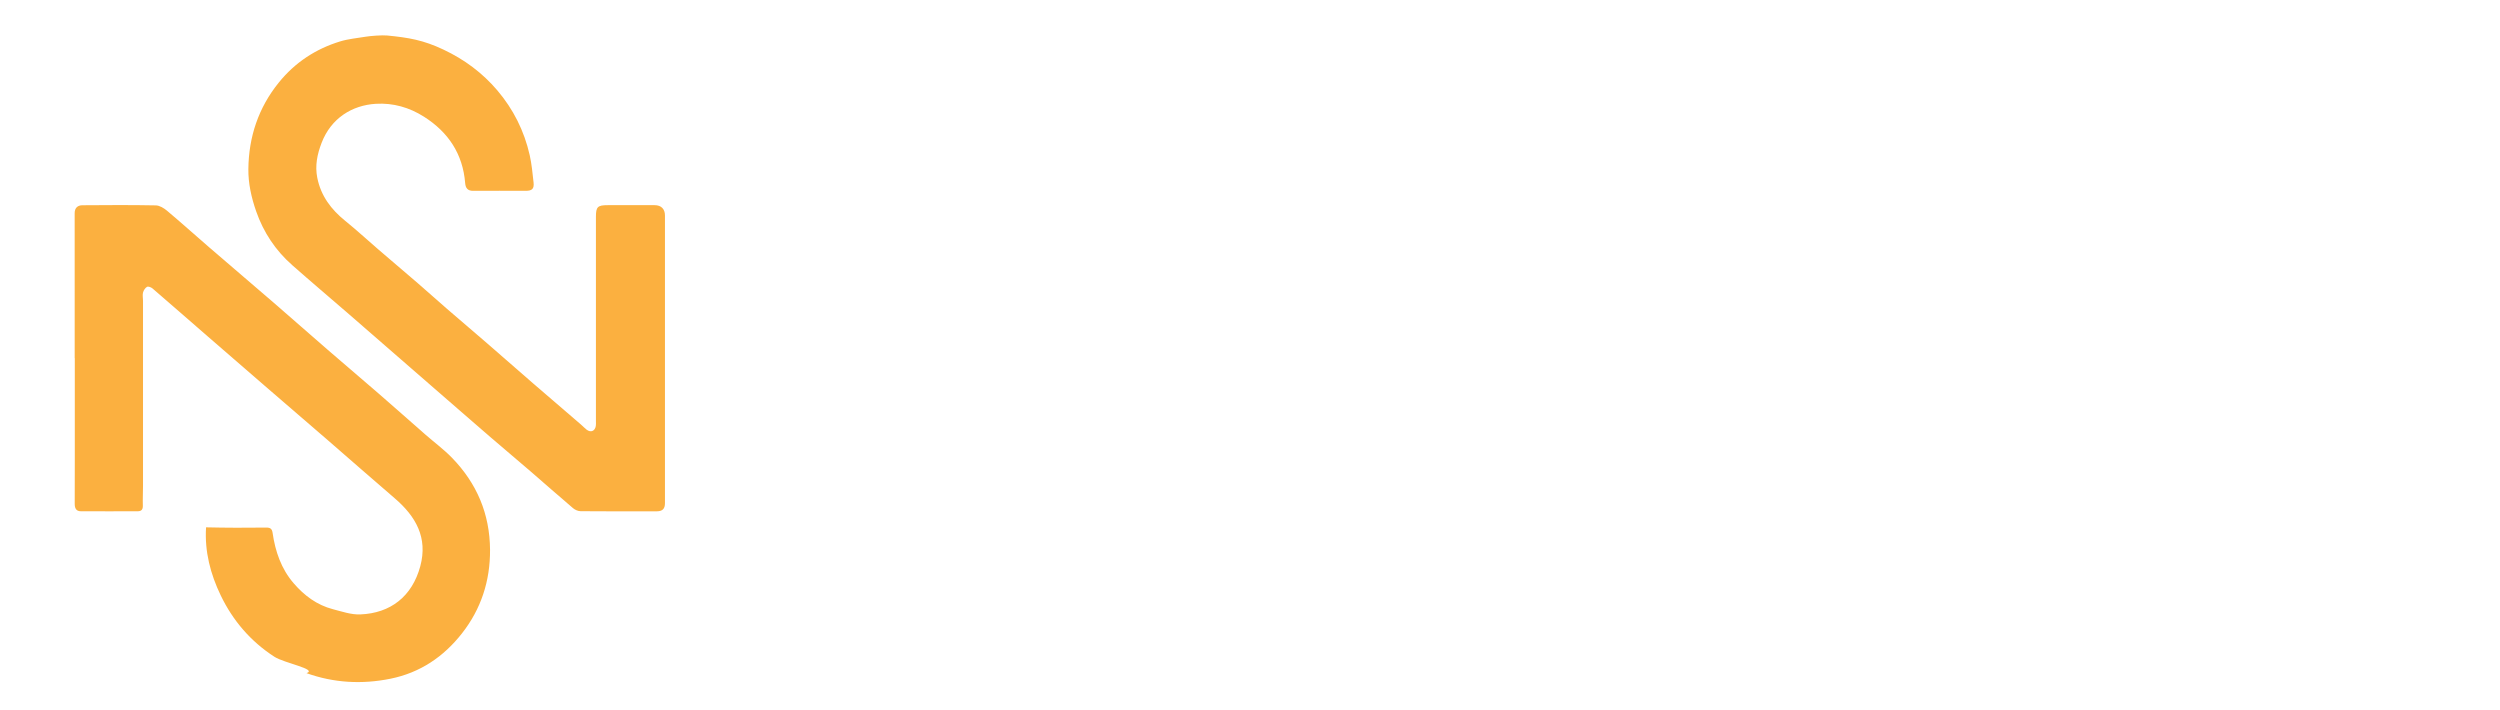
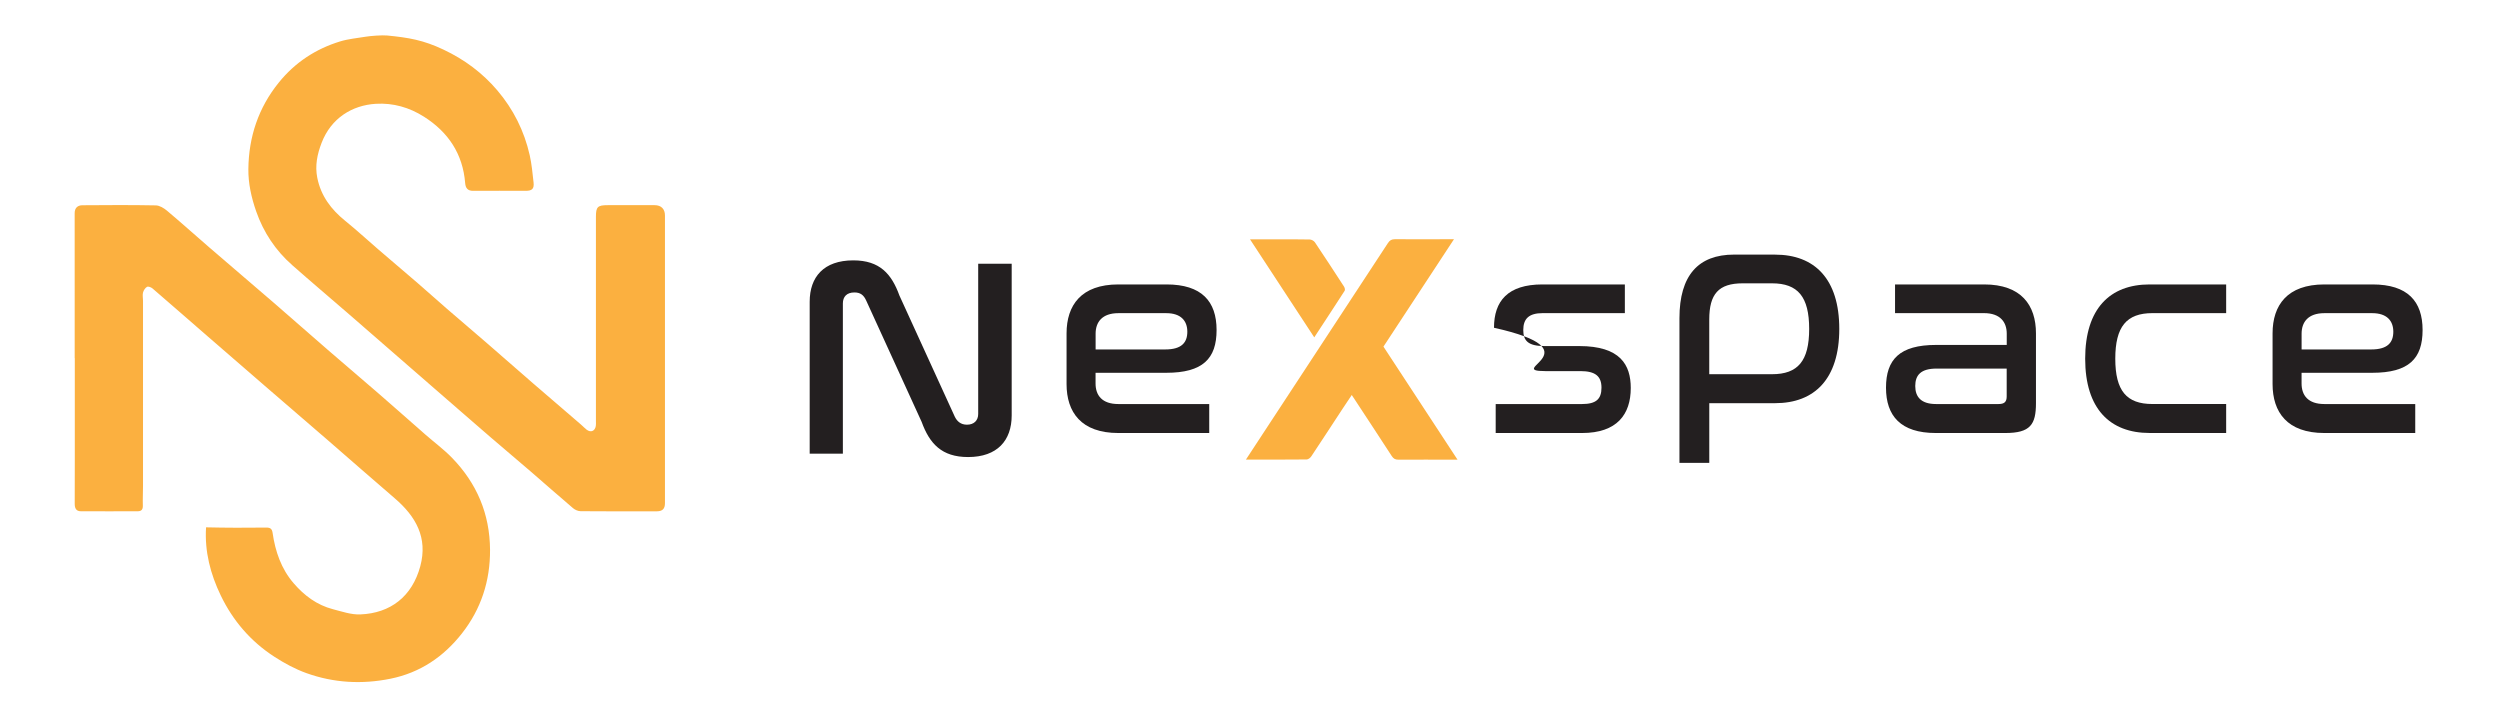
<svg xmlns="http://www.w3.org/2000/svg" id="Layer_1" viewBox="0 0 901.71 256">
  <defs>
    <style>
      .cls-1 {
        fill: #231f20;
      }

      .cls-2 {
        fill: #fbb040;
      }
    </style>
  </defs>
  <g>
    <path class="cls-2" d="M239.84,129.6c0,17.3,0,34.6,0,51.89,0,2-.87,2.92-2.89,2.93-9.17.02-18.35.04-27.52-.04-.94,0-2.04-.49-2.77-1.11-5.17-4.39-10.25-8.9-15.39-13.33-4.78-4.12-9.61-8.17-14.39-12.28-5.2-4.48-10.37-8.99-15.55-13.49-5.91-5.14-11.83-10.29-17.74-15.43-5.91-5.14-11.8-10.29-17.72-15.41-6.81-5.9-13.69-11.71-20.44-17.67-6.05-5.33-10.38-11.82-13.05-19.48-1.73-4.97-2.86-10.08-2.8-15.25.14-11.55,3.61-22.05,10.98-31.16,5.86-7.25,13.29-12.12,22.11-14.83,2.95-.91,6.1-1.17,9.16-1.69,1.75-.3,6.05-.62,7.77-.45,7.84.77,13.08,1.65,20.35,5.09,7.55,3.56,14.05,8.39,19.42,14.7,5.8,6.82,9.72,14.66,11.69,23.39.72,3.22,1.02,6.55,1.39,9.84.25,2.27-.54,3.01-2.83,3.01-6.32,0-12.65-.06-18.97,0-2.03.02-2.73-1.09-2.87-2.77-.84-10.54-6.07-18.38-14.85-23.96-5.28-3.35-11.12-5.04-17.39-4.66-8.53.52-16.12,5.17-19.55,14.1-1.57,4.09-2.43,8.2-1.55,12.6,1.31,6.53,5,11.41,10.08,15.52,4.04,3.26,7.85,6.79,11.79,10.18,4.77,4.11,9.58,8.17,14.35,12.28,3.51,3.04,6.96,6.15,10.47,9.19,4.82,4.17,9.68,8.29,14.5,12.46,5.61,4.86,11.17,9.76,16.78,14.62,5.71,4.94,11.45,9.84,17.17,14.77.68.59,1.29,1.26,2,1.81,1.5,1.15,3.02.53,3.32-1.34.09-.54.04-1.11.04-1.66,0-24.59,0-49.19,0-73.78,0-3.59.61-4.19,4.28-4.19,5.63,0,11.26-.01,16.89,0,2.38,0,3.73,1.39,3.73,3.7,0,17.3,0,34.6,0,51.89h-.01Z" />
-     <path class="cls-2" d="M26.94,129.19c0-17.43.01-34.87-.01-52.3,0-1.97,1.14-2.85,2.81-2.86,8.82-.07,17.65-.12,26.47.05,1.36.03,2.9.98,4.02,1.91,5.14,4.33,10.15,8.83,15.24,13.23,7.71,6.65,15.47,13.24,23.18,19.9,6.55,5.66,13.03,11.4,19.57,17.06,6.12,5.3,12.31,10.54,18.43,15.84,5.6,4.86,11.14,9.79,16.72,14.67,3.23,2.83,6.72,5.4,9.7,8.47,8.92,9.2,13.6,20.2,13.68,33.14.07,11.24-3.25,21.37-10.12,30.14-6.59,8.41-15.07,14.19-25.78,16.36-10.3,2.09-20.45,1.52-30.29-2 4.06-1.45-7.98-3.58-11.61-5.93-8.51-5.5-14.95-13-19.34-22.12-3.69-7.67-5.84-15.79-5.29-24.55,7.22.17,14.45.18,21.68.09,1.51-.02,2.11.45,2.32,1.9.97,6.7,3.1,12.96,7.59,18.17,3.82,4.44,8.4,7.87,14.16,9.37,3.26.84,6.63,2.02,9.9,1.88,10.85-.43,18.67-6.45,21.62-17.38,2.78-10.31-1.62-17.98-9.19-24.48-8.05-6.91-16.01-13.91-24.02-20.85-7.61-6.58-15.24-13.14-22.85-19.71-6.87-5.94-13.74-11.89-20.59-17.84-6.65-5.77-13.27-11.58-19.94-17.32-.5-.43-1.56-.82-1.98-.57-.67.4-1.24,1.28-1.44,2.07-.23.91,0,1.93,0,2.9,0,22.3,0,44.59,0,66.89,0,2.36-.13,4.72-.06,7.08.04,1.34-.51,1.99-1.77,2-6.88.02-13.76.04-20.63,0-1.67-.01-2.18-1.13-2.17-2.69.04-5.49.03-10.97.03-16.46,0-12.02,0-24.03,0-36.05h-.01Z" />
+     <path class="cls-2" d="M26.94,129.19c0-17.43.01-34.87-.01-52.3,0-1.97,1.14-2.85,2.81-2.86,8.82-.07,17.65-.12,26.47.05,1.36.03,2.9.98,4.02,1.91,5.14,4.33,10.15,8.83,15.24,13.23,7.71,6.65,15.47,13.24,23.18,19.9,6.55,5.66,13.03,11.4,19.57,17.06,6.12,5.3,12.31,10.54,18.43,15.84,5.6,4.86,11.14,9.79,16.72,14.67,3.23,2.83,6.72,5.4,9.7,8.47,8.92,9.2,13.6,20.2,13.68,33.14.07,11.24-3.25,21.37-10.12,30.14-6.59,8.41-15.07,14.19-25.78,16.36-10.3,2.09-20.45,1.52-30.29-2-4.06-1.45-7.98-3.58-11.61-5.93-8.51-5.5-14.95-13-19.34-22.12-3.69-7.67-5.84-15.79-5.29-24.55,7.22.17,14.45.18,21.68.09,1.51-.02,2.11.45,2.32,1.9.97,6.7,3.1,12.96,7.59,18.17,3.82,4.44,8.4,7.87,14.16,9.37,3.26.84,6.63,2.02,9.9,1.88,10.85-.43,18.67-6.45,21.62-17.38,2.78-10.31-1.62-17.98-9.19-24.48-8.05-6.91-16.01-13.91-24.02-20.85-7.61-6.58-15.24-13.14-22.85-19.71-6.87-5.94-13.74-11.89-20.59-17.84-6.65-5.77-13.27-11.58-19.94-17.32-.5-.43-1.56-.82-1.98-.57-.67.4-1.24,1.28-1.44,2.07-.23.91,0,1.93,0,2.9,0,22.3,0,44.59,0,66.89,0,2.36-.13,4.72-.06,7.08.04,1.34-.51,1.99-1.77,2-6.88.02-13.76.04-20.63,0-1.67-.01-2.18-1.13-2.17-2.69.04-5.49.03-10.97.03-16.46,0-12.02,0-24.03,0-36.05h-.01Z" />
+   </g>
+   <path class="cls-1" d="M304.02,163.64h-11.98v-54.81c0-8.93,5.07-14.92,15.73-14.92,9.54,0,13.8,4.87,16.64,12.69l19.99,43.74c.81,1.62,2.13,2.84,4.36,2.84,2.54,0,4.06-1.52,4.06-3.86v-54.2h12.08v54.71c0,9.03-5.18,15.02-15.73,15.02-9.54,0-13.9-4.87-16.75-12.69l-19.99-43.74c-.91-2.03-2.13-2.94-4.26-2.94-2.74,0-4.16,1.52-4.16,3.96v54.2Z" />
+   <path class="cls-1" d="M420.73,102.59c12.69,0,18.07,6.09,18.07,16.44s-4.97,15.43-18.17,15.43h-25.48v3.86c0,4.26,2.33,7.41,8.22,7.41h32.78v10.45h-32.78c-13.4,0-18.68-7.51-18.68-17.66v-18.27c0-10.15,5.28-17.66,18.68-17.66h17.36ZM395.16,126.04h25.17c5.79,0,7.92-2.44,7.92-6.39s-2.33-6.7-7.61-6.7h-17.25c-5.89,0-8.22,3.25-8.22,7.41v5.68Z" />
+   <path class="cls-1" d="M586.06,102.59v10.35h-29.64c-4.97,0-7,2.03-7,6.09,0,3.76,1.62,5.79,7.61,5.79h12.59c14.82,0,18.57,6.8,18.57,15.12,0,9.54-4.97,16.24-17.56,16.24h-31.16v-10.45h31.16c4.97,0,7-1.73,7-5.89s-2.23-5.99-7.61-5.99h-12.69c-14.82,0,18.47-7.41-18.47-15.63,0-9.64,4.97-15.63,17.46-15.63h29.74Z" />
+   <path class="cls-1" d="M640.26,91.84c14.21,0,23.14,8.73,23.14,26.79s-8.93,26.79-23.14,26.79h-23.75v21.52h-10.76v-52.17c0-15.43,6.8-22.94,19.69-22.94h14.82ZM616.51,134.97h22.63c9.34,0,13.4-4.77,13.4-16.34s-4.06-16.44-13.4-16.44h-10.56c-8.73,0-12.08,3.86-12.08,13.09v19.69Z" />
+   <path class="cls-1" d="M715.66,102.59c13.4,0,18.68,7.51,18.68,17.66v25.17c0,7.71-2.03,10.76-11.06,10.76h-25.07c-12.69,0-17.96-6.19-17.96-16.34s4.87-15.43,18.07-15.43h25.48v-4.06c0-4.16-2.33-7.41-8.22-7.41h-32.07v-10.35h32.17ZM723.78,142.99v-10.05h-25.27c-5.68,0-7.71,2.33-7.71,6.29s2.13,6.5,7.51,6.5h22.53c2.13,0,2.94-.81,2.94-2.74Z" />
+   <path class="cls-1" d="M802.94,102.59v10.35h-26.59c-9.34,0-13.4,4.87-13.4,16.44s4.06,16.34,13.4,16.34h26.59v10.45h-27.61c-14.31,0-23.24-8.73-23.24-26.79s8.93-26.79,23.24-26.79h27.61Z" />
+   <path class="cls-1" d="M855.72,102.59c12.69,0,18.07,6.09,18.07,16.44s-4.97,15.43-18.17,15.43h-25.48v3.86c0,4.26,2.33,7.41,8.22,7.41h32.78v10.45h-32.78c-13.4,0-18.68-7.51-18.68-17.66v-18.27c0-10.15,5.28-17.66,18.68-17.66h17.36ZM830.14,126.04h25.17c5.79,0,7.92-2.44,7.92-6.39s-2.33-6.7-7.61-6.7h-17.25c-5.89,0-8.22,3.25-8.22,7.41v5.68Z" />
+   <g>
+     <path class="cls-2" d="M524.42,86.29c-8.57,13.05-16.96,25.83-25.43,38.73,8.85,13.5,17.71,27.03,26.72,40.78-.65,0-1.09,0-1.54,0-6.6,0-13.21-.05-19.81,0-1.16,0-1.78-.39-2.4-1.34-4.73-7.29-9.51-14.55-14.4-21.99-1.1,1.64-2.12,3.15-3.12,4.67-3.82,5.82-7.61,11.65-11.47,17.45-.35.53-1.09,1.12-1.65,1.13-7.23.08-14.47.05-21.94.05,1.46-2.23,2.83-4.32,4.2-6.41,15.68-23.9,31.38-47.79,47.03-71.7.66-1.01,1.34-1.38,2.54-1.38,6.66.05,13.31.01,19.97,0,.35,0,.7,0,1.29,0Z" />
+     <path class="cls-2" d="M450.85,86.33c3.58,0,6.79,0,9.99,0,3.85,0,7.71-.04,11.56.05.64.02,1.5.48,1.86,1.01,3.56,5.29,7.04,10.64,10.51,15.99.26.4.44,1.17.23,1.49-3.59,5.58-7.24,11.12-10.97,16.81-7.71-11.76-15.32-23.39-23.17-35.36Z" />
  </g>
</svg>
